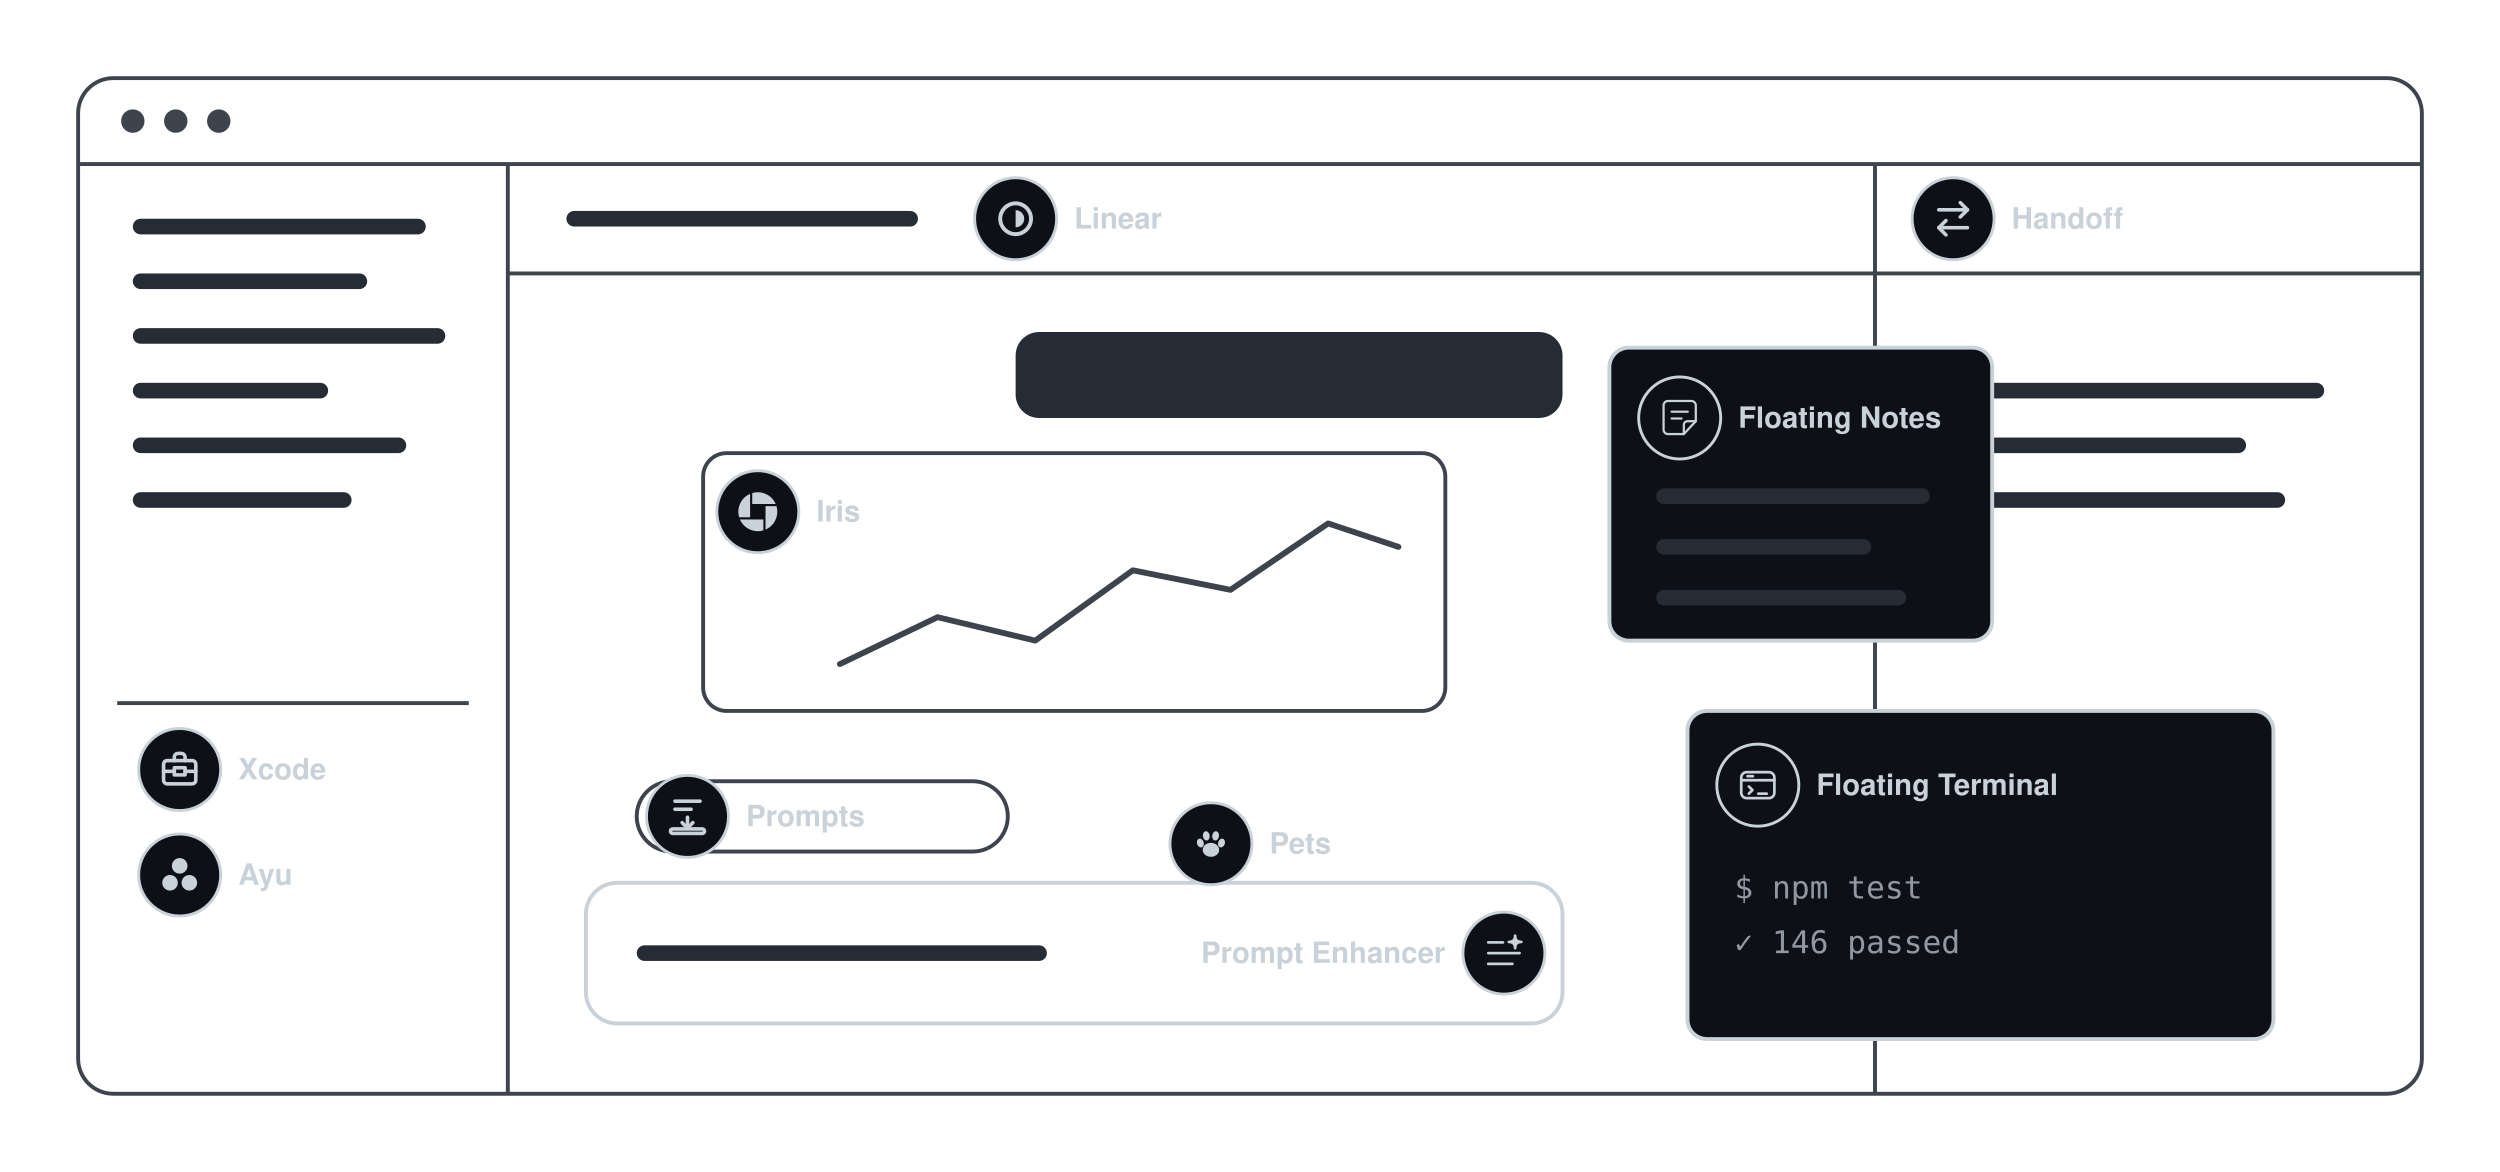
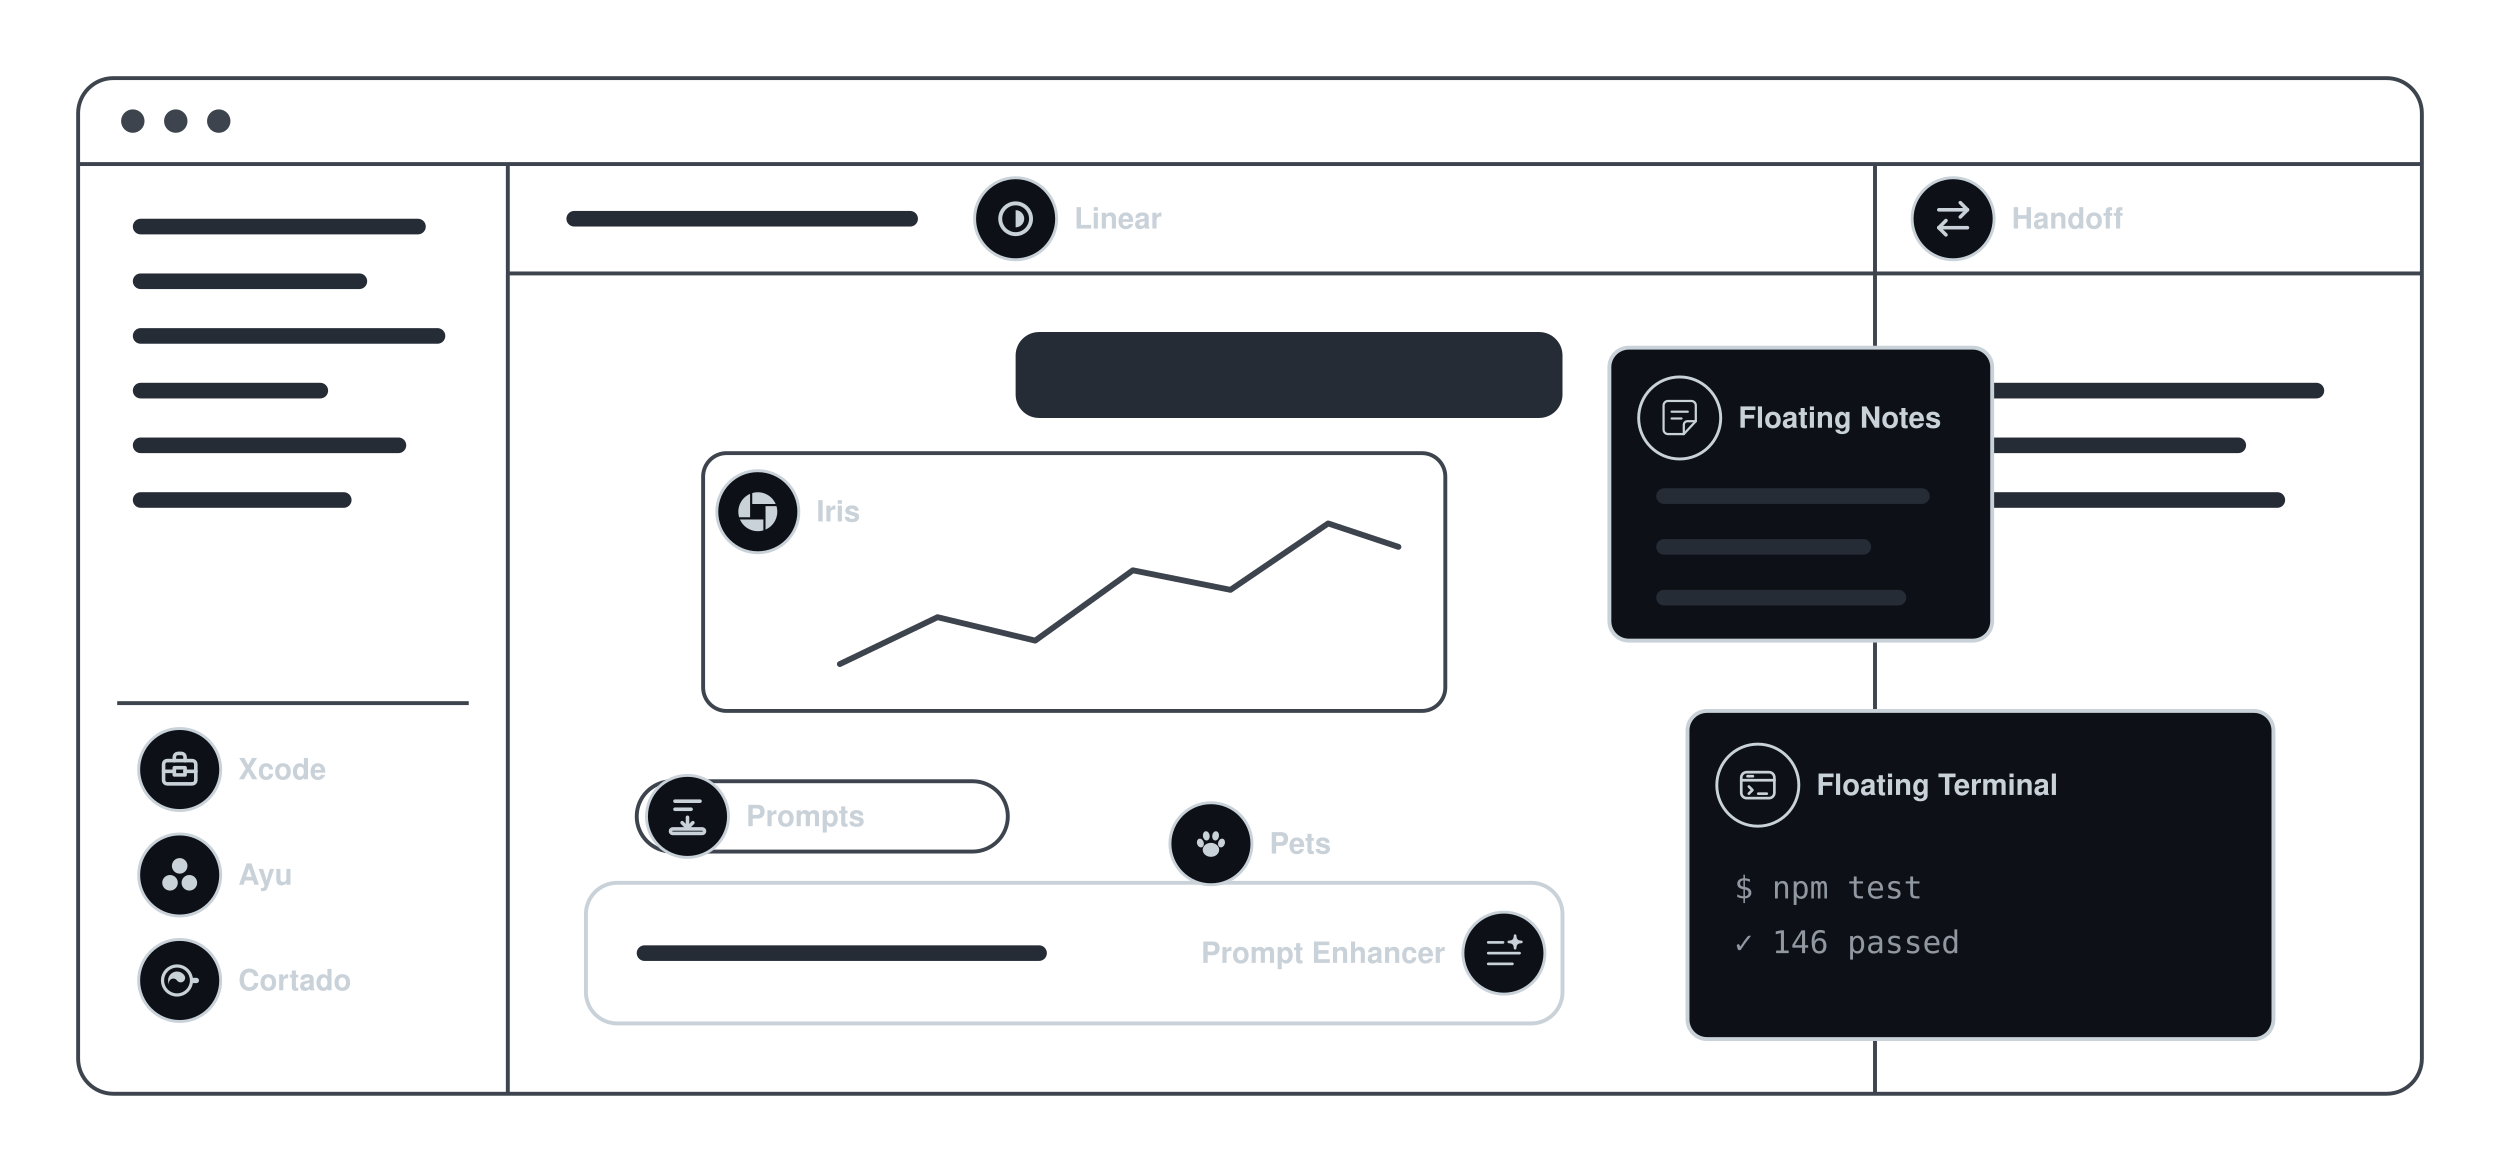
<svg xmlns="http://www.w3.org/2000/svg" viewBox="0 0 1280 600" width="1280" height="600" font-family="ui-sans-serif, -apple-system, BlinkMacSystemFont, 'Segoe UI', Helvetica, Arial, sans-serif" role="img" aria-label="A bb window with each plugin shown where it lives in bb">
  <style>
    .m { animation: in .5s cubic-bezier(.2,.7,.2,1) both; transform-box: fill-box; transform-origin: center; }
    @keyframes in { from { opacity: 0; transform: translateY(6px) } to { opacity: 1; transform: none } }
    @media (prefers-reduced-motion: reduce) { .m { animation: none } }
  </style>
  <rect x="40" y="40" width="1200" height="520" rx="18" fill="none" stroke="#3d444d" stroke-width="2" />
  <line x1="40" y1="84" x2="1240" y2="84" stroke="#3d444d" stroke-width="2" />
  <circle cx="68" cy="62" r="6" fill="#3d444d" />
  <circle cx="90" cy="62" r="6" fill="#3d444d" />
  <circle cx="112" cy="62" r="6" fill="#3d444d" />
  <line x1="260" y1="84" x2="260" y2="560" stroke="#3d444d" stroke-width="2" />
  <rect x="68" y="112" width="150" height="8" rx="4" fill="#262c36" />
  <rect x="68" y="140" width="120" height="8" rx="4" fill="#262c36" />
  <rect x="68" y="168" width="160" height="8" rx="4" fill="#262c36" />
  <rect x="68" y="196" width="100" height="8" rx="4" fill="#262c36" />
  <rect x="68" y="224" width="140" height="8" rx="4" fill="#262c36" />
  <rect x="68" y="252" width="112" height="8" rx="4" fill="#262c36" />
  <line x1="60" y1="360" x2="240" y2="360" stroke="#3d444d" stroke-width="2" />
  <line x1="260" y1="140" x2="1240" y2="140" stroke="#3d444d" stroke-width="2" />
  <rect x="290" y="108" width="180" height="8" rx="4" fill="#262c36" />
  <rect x="520" y="170" width="280" height="44" rx="12" fill="#262c36" />
  <rect x="360" y="232" width="380" height="132" rx="12" fill="none" stroke="#3d444d" stroke-width="2" />
  <polyline points="430,340 480,316 530,328 580,292 630,302 680,268 716,280" fill="none" stroke="#3d444d" stroke-width="3" stroke-linecap="round" stroke-linejoin="round" />
  <rect x="300" y="452" width="500" height="72" rx="16" fill="none" stroke="#c9d1d9" stroke-width="2" />
  <rect x="326" y="484" width="210" height="8" rx="4" fill="#262c36" />
  <rect x="326" y="400" width="190" height="36" rx="18" fill="none" stroke="#3d444d" stroke-width="2" />
  <line x1="960" y1="84" x2="960" y2="560" stroke="#3d444d" stroke-width="2" />
  <rect x="990" y="196" width="200" height="8" rx="4" fill="#262c36" />
  <rect x="990" y="224" width="160" height="8" rx="4" fill="#262c36" />
  <rect x="990" y="252" width="180" height="8" rx="4" fill="#262c36" />
  <rect x="824" y="178" width="196" height="150" rx="10" fill="#0d1117" stroke="#c9d1d9" stroke-width="2" />
  <rect x="848" y="250" width="140" height="8" rx="4" fill="#262c36" />
  <rect x="848" y="276" width="110" height="8" rx="4" fill="#262c36" />
  <rect x="848" y="302" width="128" height="8" rx="4" fill="#262c36" />
  <rect x="864" y="364" width="300" height="168" rx="10" fill="#0d1117" stroke="#c9d1d9" stroke-width="2" />
  <text x="888" y="460" font-family="ui-monospace, SFMono-Regular, Menlo, Consolas, monospace" font-size="16" fill="#9198a1">$ npm test</text>
  <text x="888" y="488" font-family="ui-monospace, SFMono-Regular, Menlo, Consolas, monospace" font-size="16" fill="#9198a1">✓ 146 passed</text>
  <g class="m" style="animation-delay:0.35s">
    <circle cx="92" cy="394" r="21" fill="#0d1117" stroke="#c9d1d9" stroke-width="1.5" />
    <svg x="81" y="383" width="22" height="22" viewBox="0 0 24 24" fill="none" stroke="#c9d1d9" stroke-width="2" stroke-linecap="round" stroke-linejoin="round">
      <path d="M9 7V5a2 2 0 0 1 2-2h2a2 2 0 0 1 2 2v2" />
      <rect x="3" y="7" width="18" height="13" rx="2" />
      <path d="M3 13h6" />
      <path d="M15 13h6" />
      <path d="M9 11h6v4H9z" />
    </svg>
    <text x="122" y="399" text-anchor="start" font-size="15" font-weight="600" fill="#c9d1d9">Xcode</text>
  </g>
  <g class="m" style="animation-delay:0.47s">
    <circle cx="1000" cy="112" r="21" fill="#0d1117" stroke="#c9d1d9" stroke-width="1.5" />
    <svg x="989" y="101" width="22" height="22" viewBox="0 0 24 24" fill="none" stroke="#c9d1d9" stroke-width="2" stroke-linecap="round" stroke-linejoin="round">
      <path d="m16 3 4 4-4 4" />
      <path d="M20 7H4" />
      <path d="m8 21-4-4 4-4" />
      <path d="M4 17h16" />
    </svg>
    <text x="1030" y="117" text-anchor="start" font-size="15" font-weight="600" fill="#c9d1d9">Handoff</text>
  </g>
  <g class="m" style="animation-delay:0.59s">
    <circle cx="900" cy="402" r="21" fill="#0d1117" stroke="#c9d1d9" stroke-width="1.5" />
    <svg x="889" y="391" width="22" height="22" viewBox="0 0 24 24" fill="none" stroke="#c9d1d9" stroke-width="1.5" stroke-linecap="round" stroke-linejoin="round">
      <rect x="2.75" y="4.75" width="18.5" height="14.5" rx="3" />
      <path d="M2.75 9.25h18.5" />
      <path d="M6.25 7h3" />
      <path d="M7 12.75l2 2-2 2" />
      <path d="M12.25 16.75h4.75" />
    </svg>
    <text x="930" y="407" text-anchor="start" font-size="15" font-weight="600" fill="#c9d1d9">Floating Terminal</text>
  </g>
  <g class="m" style="animation-delay:0.71s">
    <circle cx="860" cy="214" r="21" fill="#0d1117" stroke="#c9d1d9" stroke-width="1.5" />
    <svg x="849" y="203" width="22" height="22" viewBox="0 0 24 24" fill="none" stroke="#c9d1d9" stroke-width="1.25" stroke-linecap="round" stroke-linejoin="round">
      <path d="M3 5a2.5 2.5 0 0 1 2.5-2.5h13A2.5 2.5 0 0 1 21 5v8.8L14.3 21H5.5A2.5 2.5 0 0 1 3 18.5Z" />
      <path d="M21 13.8h-4.7a2 2 0 0 0-2 2V21" />
      <path d="M7.5 8.5h9" />
      <path d="M7.5 12.3h5.5" />
    </svg>
    <text x="890" y="219" text-anchor="start" font-size="15" font-weight="600" fill="#c9d1d9">Floating Notes</text>
  </g>
  <g class="m" style="animation-delay:0.83s">
    <circle cx="352" cy="418" r="21" fill="#0d1117" stroke="#c9d1d9" stroke-width="1.5" />
    <svg x="341" y="407" width="22" height="22" viewBox="0 0 24 24" fill="none" stroke="#c9d1d9" stroke-width="2" stroke-linecap="round" stroke-linejoin="round">
      <path d="M5 3.5h14" />
      <path d="M5 8h9" />
      <path d="M12 12.5v6" />
      <path d="m9 15.5 3 3 3-3" />
      <rect x="2.5" y="19" width="19" height="2.5" rx="1.25" />
    </svg>
    <text x="382" y="423" text-anchor="start" font-size="15" font-weight="600" fill="#c9d1d9">Prompts</text>
  </g>
  <g class="m" style="animation-delay:0.95s">
    <circle cx="770" cy="488" r="21" fill="#0d1117" stroke="#c9d1d9" stroke-width="1.5" />
    <svg x="759" y="477" width="22" height="22" viewBox="0 0 24 24" fill="none" stroke="#c9d1d9" stroke-width="1.5" stroke-linecap="round" stroke-linejoin="round">
      <path d="M3.25 6h8.25" />
      <path d="M3.25 12h17.5" />
      <path d="M3.25 18h13.5" />
      <path d="M18.25 2.25q0 3.5 3.5 3.5-3.5 0-3.5 3.5 0-3.5-3.5-3.5 3.5 0 3.5-3.5Z" fill="#c9d1d9" />
    </svg>
    <text x="740" y="493" text-anchor="end" font-size="15" font-weight="600" fill="#c9d1d9">Prompt Enhancer</text>
  </g>
  <g class="m" style="animation-delay:1.07s">
    <circle cx="388" cy="262" r="21" fill="#0d1117" stroke="#c9d1d9" stroke-width="1.5" />
    <svg x="377" y="251" width="22" height="22" viewBox="0 0 64 64" fill="#c9d1d9">
      <path d="M43.499 23.701L43.499 58.623A29 29 0 0 0 59.787 23.701ZM40.299 43.499L5.377 43.499A29 29 0 0 0 40.299 59.787ZM20.501 40.299L20.501 5.377A29 29 0 0 0 4.213 40.299ZM23.701 20.501L58.623 20.501A29 29 0 0 0 23.701 4.213Z" />
    </svg>
    <text x="418" y="267" text-anchor="start" font-size="15" font-weight="600" fill="#c9d1d9">Iris</text>
  </g>
  <g class="m" style="animation-delay:1.19s">
    <circle cx="520" cy="112" r="21" fill="#0d1117" stroke="#c9d1d9" stroke-width="1.5" />
    <svg x="509" y="101" width="22" height="22" viewBox="0 0 24 24" fill="#c9d1d9">
      <g stroke="#c9d1d9" stroke-width="2.2" fill="none">
        <circle cx="12" cy="12" r="8.6" />
        <path d="M12 7.2 A 4.8 4.8 0 0 1 12 16.8 Z" fill="#c9d1d9" stroke="none" />
      </g>
    </svg>
    <text x="550" y="117" text-anchor="start" font-size="15" font-weight="600" fill="#c9d1d9">Linear</text>
  </g>
  <g class="m" style="animation-delay:1.31s">
    <circle cx="620" cy="432" r="21" fill="#0d1117" stroke="#c9d1d9" stroke-width="1.5" />
    <svg x="609" y="421" width="22" height="22" viewBox="0 0 24 24" fill="#c9d1d9">
      <ellipse cx="12" cy="15.4" rx="4.6" ry="3.9" />
      <ellipse cx="6.1" cy="11.6" rx="1.9" ry="2.5" transform="rotate(-18 6.1 11.6)" />
      <ellipse cx="17.9" cy="11.6" rx="1.9" ry="2.5" transform="rotate(18 17.9 11.6)" />
      <ellipse cx="9.4" cy="7.6" rx="1.9" ry="2.6" transform="rotate(-8 9.4 7.6)" />
      <ellipse cx="14.6" cy="7.6" rx="1.9" ry="2.6" transform="rotate(8 14.6 7.6)" />
    </svg>
    <text x="650" y="437" text-anchor="start" font-size="15" font-weight="600" fill="#c9d1d9">Pets</text>
  </g>
  <g class="m" style="animation-delay:1.43s">
    <circle cx="92" cy="448" r="21" fill="#0d1117" stroke="#c9d1d9" stroke-width="1.5" />
    <svg x="81" y="437" width="22" height="22" viewBox="0 0 24 24" fill="#c9d1d9">
      <circle cx="12" cy="6.9" r="4.35" />
      <circle cx="6.6" cy="16.35" r="4.35" />
      <circle cx="17.4" cy="16.35" r="4.35" />
    </svg>
    <text x="122" y="453" text-anchor="start" font-size="15" font-weight="600" fill="#c9d1d9">Ayu</text>
  </g>
+   <g class="m" style="animation-delay:1.55s">
+     <circle cx="92" cy="502" r="21" fill="#0d1117" stroke="#c9d1d9" stroke-width="1.5" />
+     <svg x="81" y="491" width="22" height="22" viewBox="0 0 24 24" fill="#c9d1d9">
+       <circle cx="10.5" cy="12" r="8.1" fill="none" stroke="#c9d1d9" stroke-width="1.8" />
+       <rect x="18.4" y="10.5" width="4.4" height="3" rx="1.5" />
+       <path transform="translate(10.5 12) rotate(-35)" d="M -5 0 A 2.5 2.5 0 0 1 0 0 A 2.5 2.5 0 0 0 5 0 A 5 5 0 0 0 -5 0 Z" />
+     </svg>
+     <text x="122" y="507" text-anchor="start" font-size="15" font-weight="600" fill="#c9d1d9">Cortado</text>
+   </g>
</svg>
